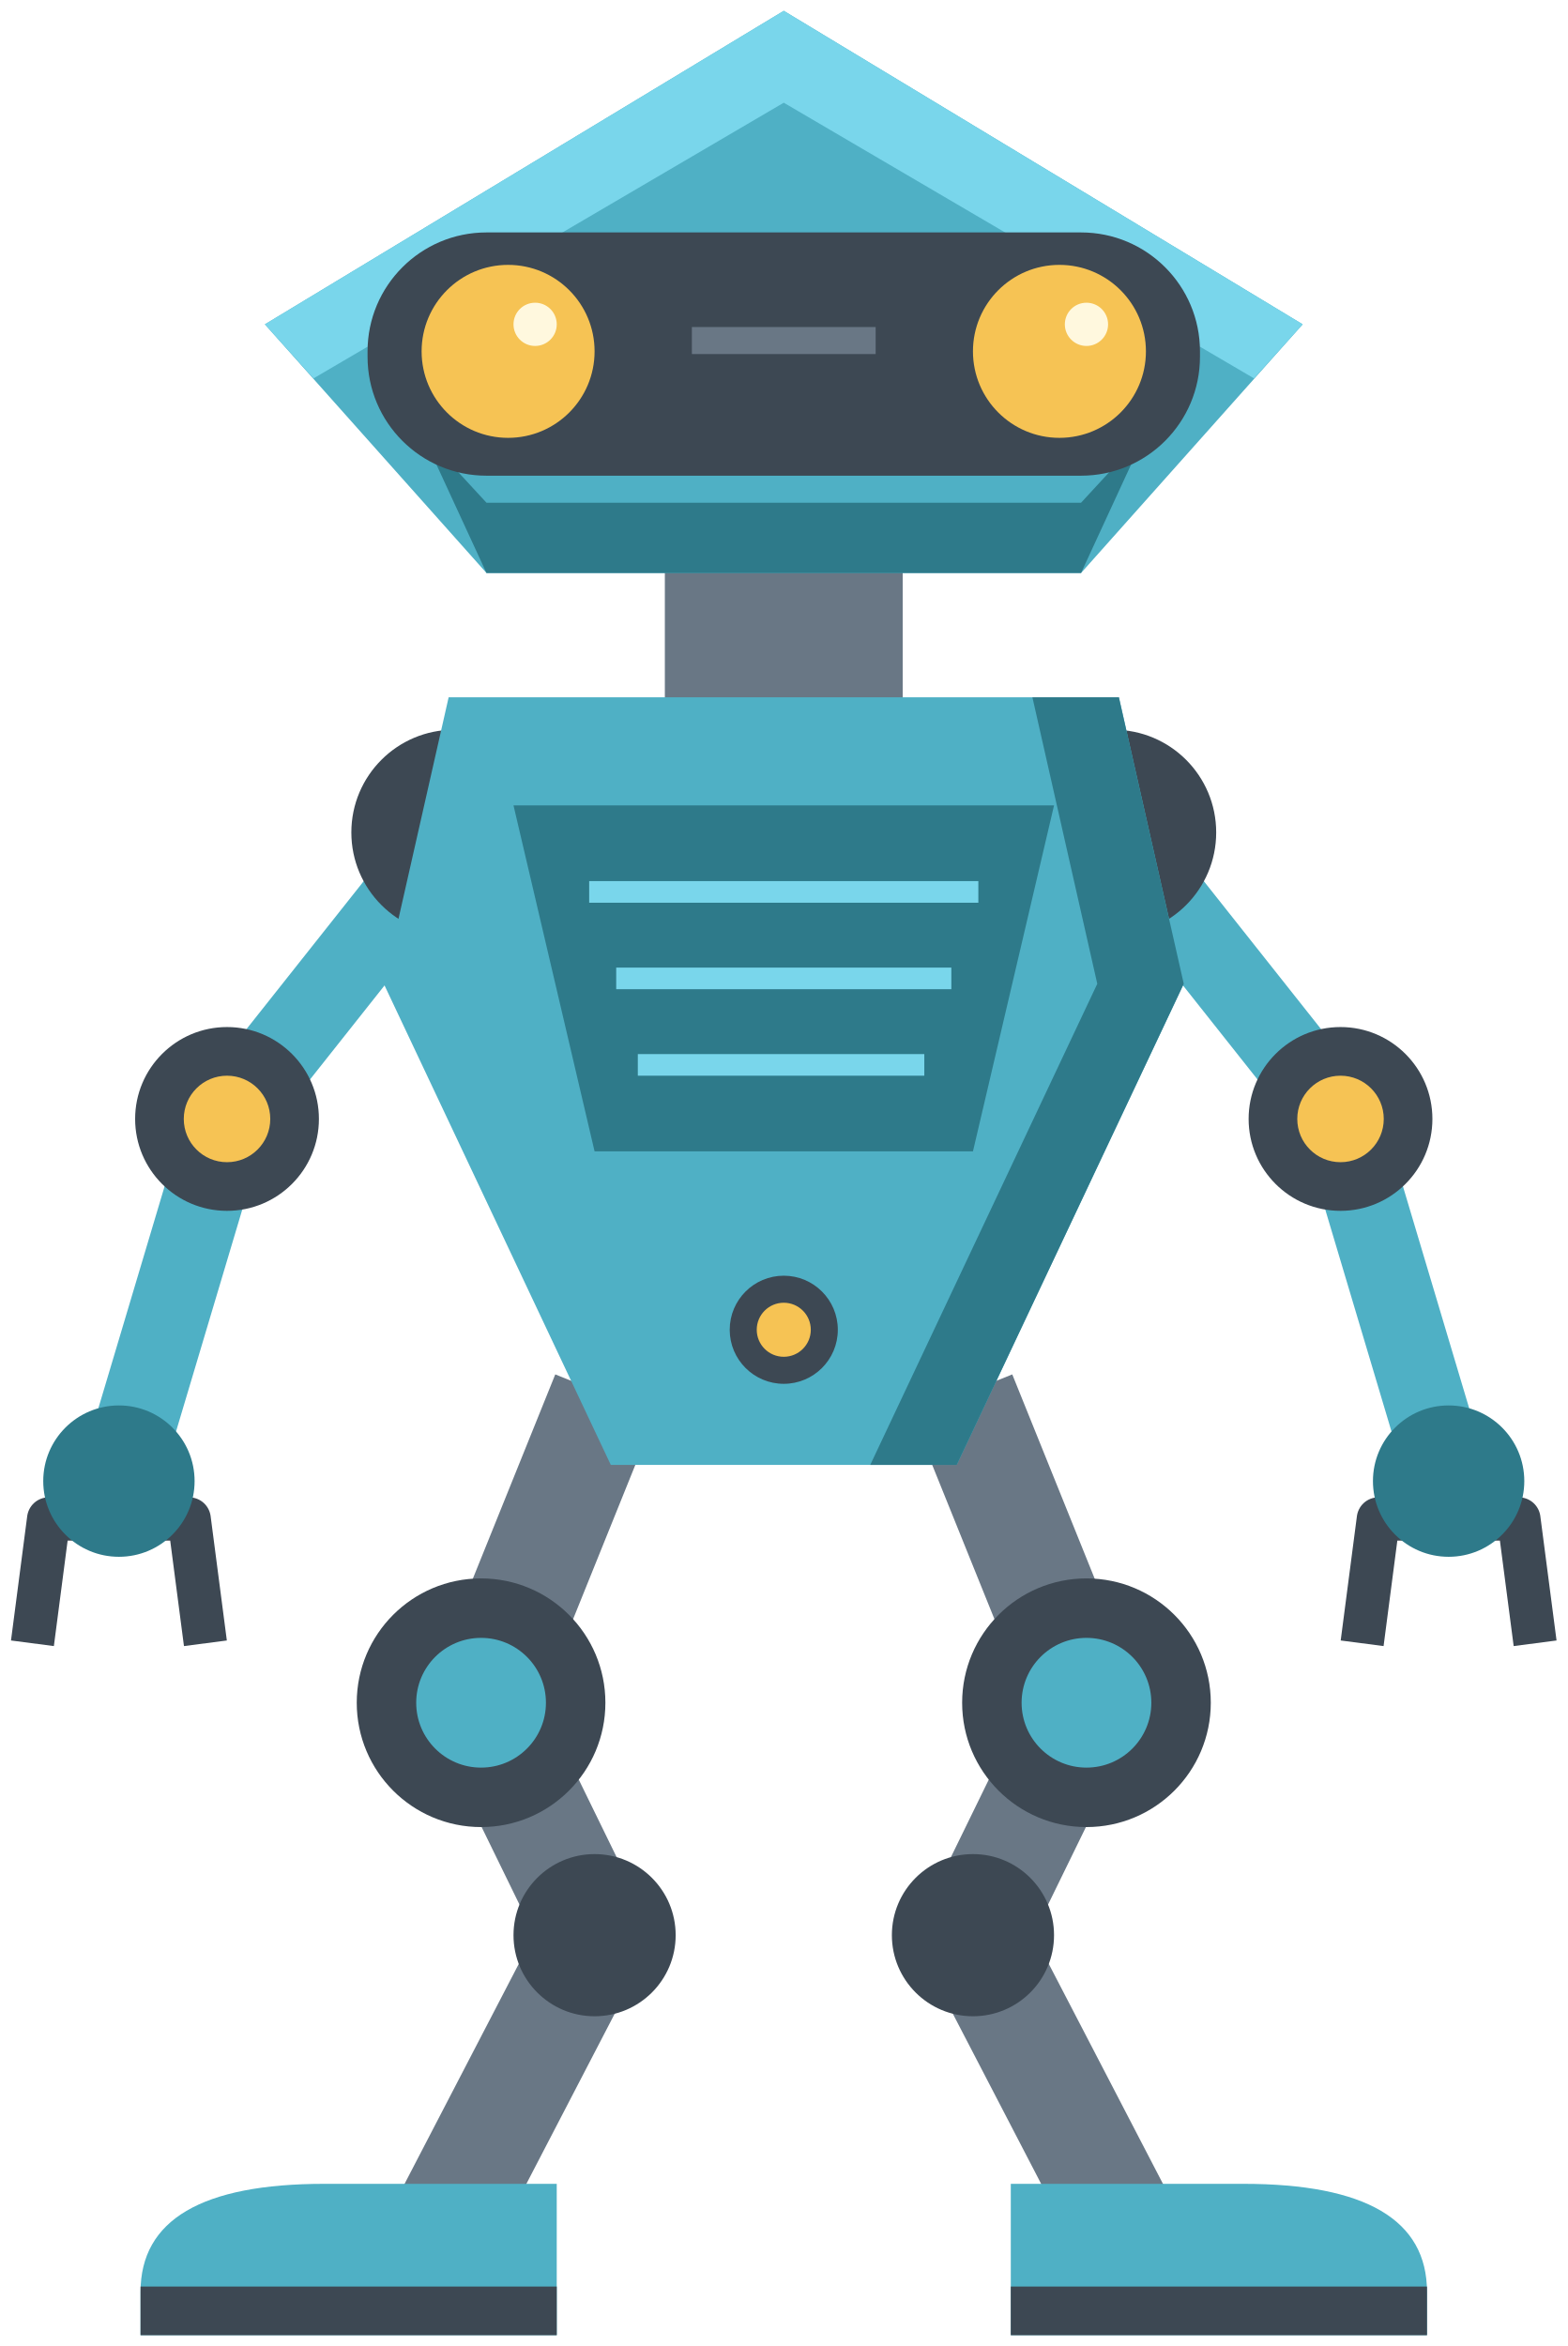
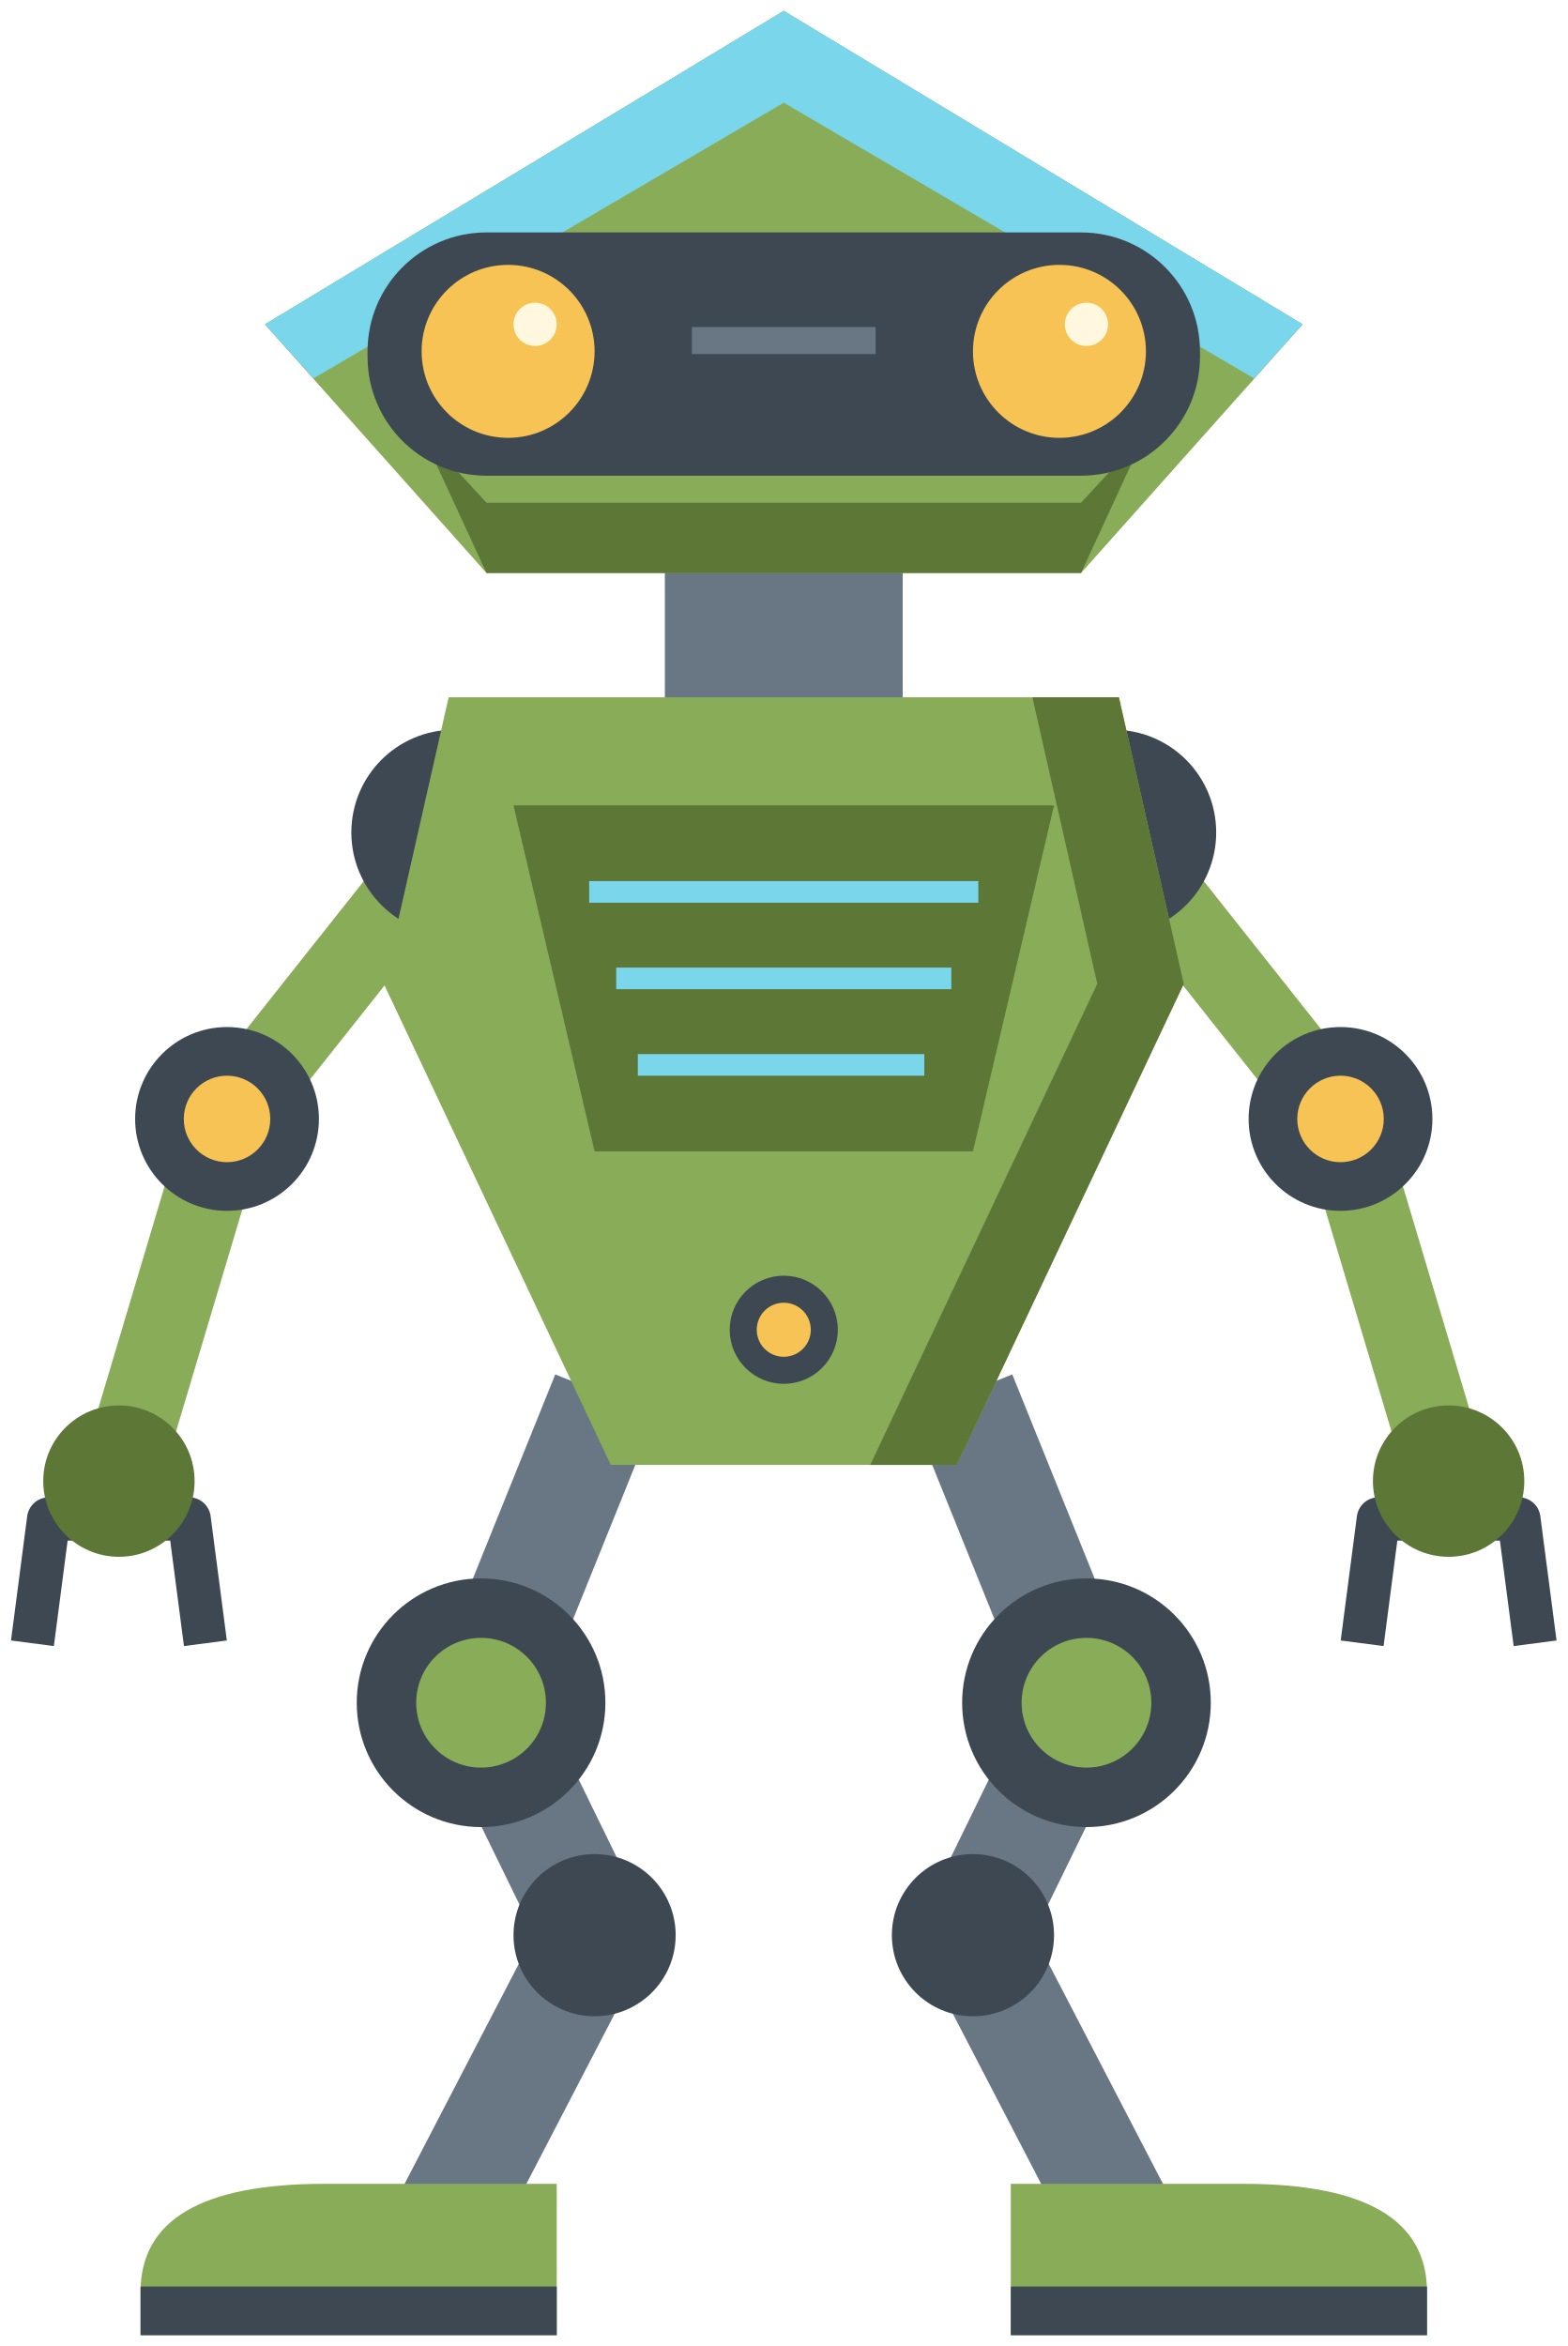
<svg xmlns="http://www.w3.org/2000/svg" width="290" height="434" viewBox="111 43 290 434" role="img" aria-labelledby="ranger-title ranger-desc">
  <path d="m223 301-23 57 21 43-27 52m95-152 23 57-21 43 27 52" fill="none" stroke="#697785" stroke-width="20" stroke-linejoin="round" />
  <g fill="#3d4853">
    <circle cx="200" cy="358" r="23" />
    <circle cx="312" cy="358" r="23" />
    <circle cx="221" cy="401" r="15" />
    <circle cx="291" cy="401" r="15" />
  </g>
-   <g fill="#4fb0c5">
+   <g fill="#89ac58">
    <circle cx="200" cy="358" r="12" />
    <circle cx="312" cy="358" r="12" />
  </g>
-   <path d="M171 447h43v28h-77v-8q0-20 34-20Zm127 0h43q34 0 34 20v8h-77Z" fill="#4fb0c5" />
+   <path d="M171 447h43v28h-77v-8q0-20 34-20Zm127 0h43q34 0 34 20v8h-77Z" fill="#89ac58" />
  <path d="M137 466h77v9h-77Zm161 0h77v9h-77Z" fill="#3d4853" />
-   <path d="m195 197-42 53-20 67m184-120 42 53 20 67" fill="none" stroke="#4fb0c5" stroke-width="15" stroke-linejoin="round" />
+   <path d="m195 197-42 53-20 67m184-120 42 53 20 67" fill="none" stroke="#89ac58" stroke-width="15" stroke-linejoin="round" />
  <g fill="#3d4853">
    <circle cx="195" cy="197" r="19" />
    <circle cx="317" cy="197" r="19" />
    <circle cx="153" cy="250" r="17" />
    <circle cx="359" cy="250" r="17" />
  </g>
  <g fill="#f6c354">
    <circle cx="153" cy="250" r="8" />
    <circle cx="359" cy="250" r="8" />
  </g>
  <path d="m117 347 3-23h26l3 23m214 0 3-23h26l3 23" fill="none" stroke="#3d4853" stroke-width="8" stroke-linejoin="round" />
-   <g fill="#2e7a8a">
+   <g fill="#5c7736">
    <circle cx="133" cy="317" r="14" />
    <circle cx="379" cy="317" r="14" />
  </g>
  <rect x="234" y="132" width="44" height="46" fill="#697785" />
-   <path d="M194 172h124l12 53-42 89h-64l-42-89Z" fill="#4fb0c5" />
-   <path d="m318 172 12 53-42 89h-16l42-89-12-53Z" fill="#2e7a8a" />
-   <path d="M206 192h100l-15 64h-70Z" fill="#2e7a8a" />
+   <path d="M194 172h124l12 53-42 89h-64l-42-89Z" fill="#89ac58" />
+   <path d="m318 172 12 53-42 89h-16l42-89-12-53Z" fill="#5c7736" />
+   <path d="M206 192h100l-15 64h-70Z" fill="#5c7736" />
  <path d="M220 208h72m-67 16h62m-58 16h53" stroke="#79d6eb" stroke-width="4" />
  <circle cx="256" cy="289" r="10" fill="#3d4853" />
  <circle cx="256" cy="289" r="5" fill="#f6c354" />
-   <path d="M256 45 352 103 311 149H201l-41-46Z" fill="#4fb0c5" />
+   <path d="M256 45 352 103 311 149H201l-41-46Z" fill="#89ac58" />
  <path d="m256 45 96 58-9 10-87-51-87 51-9-10Z" fill="#79d6eb" />
-   <path d="M201 136h110l12-13-12 26H201l-12-26Z" fill="#2e7a8a" />
+   <path d="M201 136h110l12-13-12 26H201l-12-26Z" fill="#5c7736" />
  <rect x="179" y="86" width="154" height="45" rx="22" fill="#3d4853" />
  <g fill="#f6c354">
    <circle cx="205" cy="108" r="16" />
    <circle cx="307" cy="108" r="16" />
  </g>
  <g fill="#fff8de">
    <circle cx="210" cy="103" r="4" />
    <circle cx="312" cy="103" r="4" />
  </g>
  <path d="M239 106h34" stroke="#697785" stroke-width="5" />
</svg>
